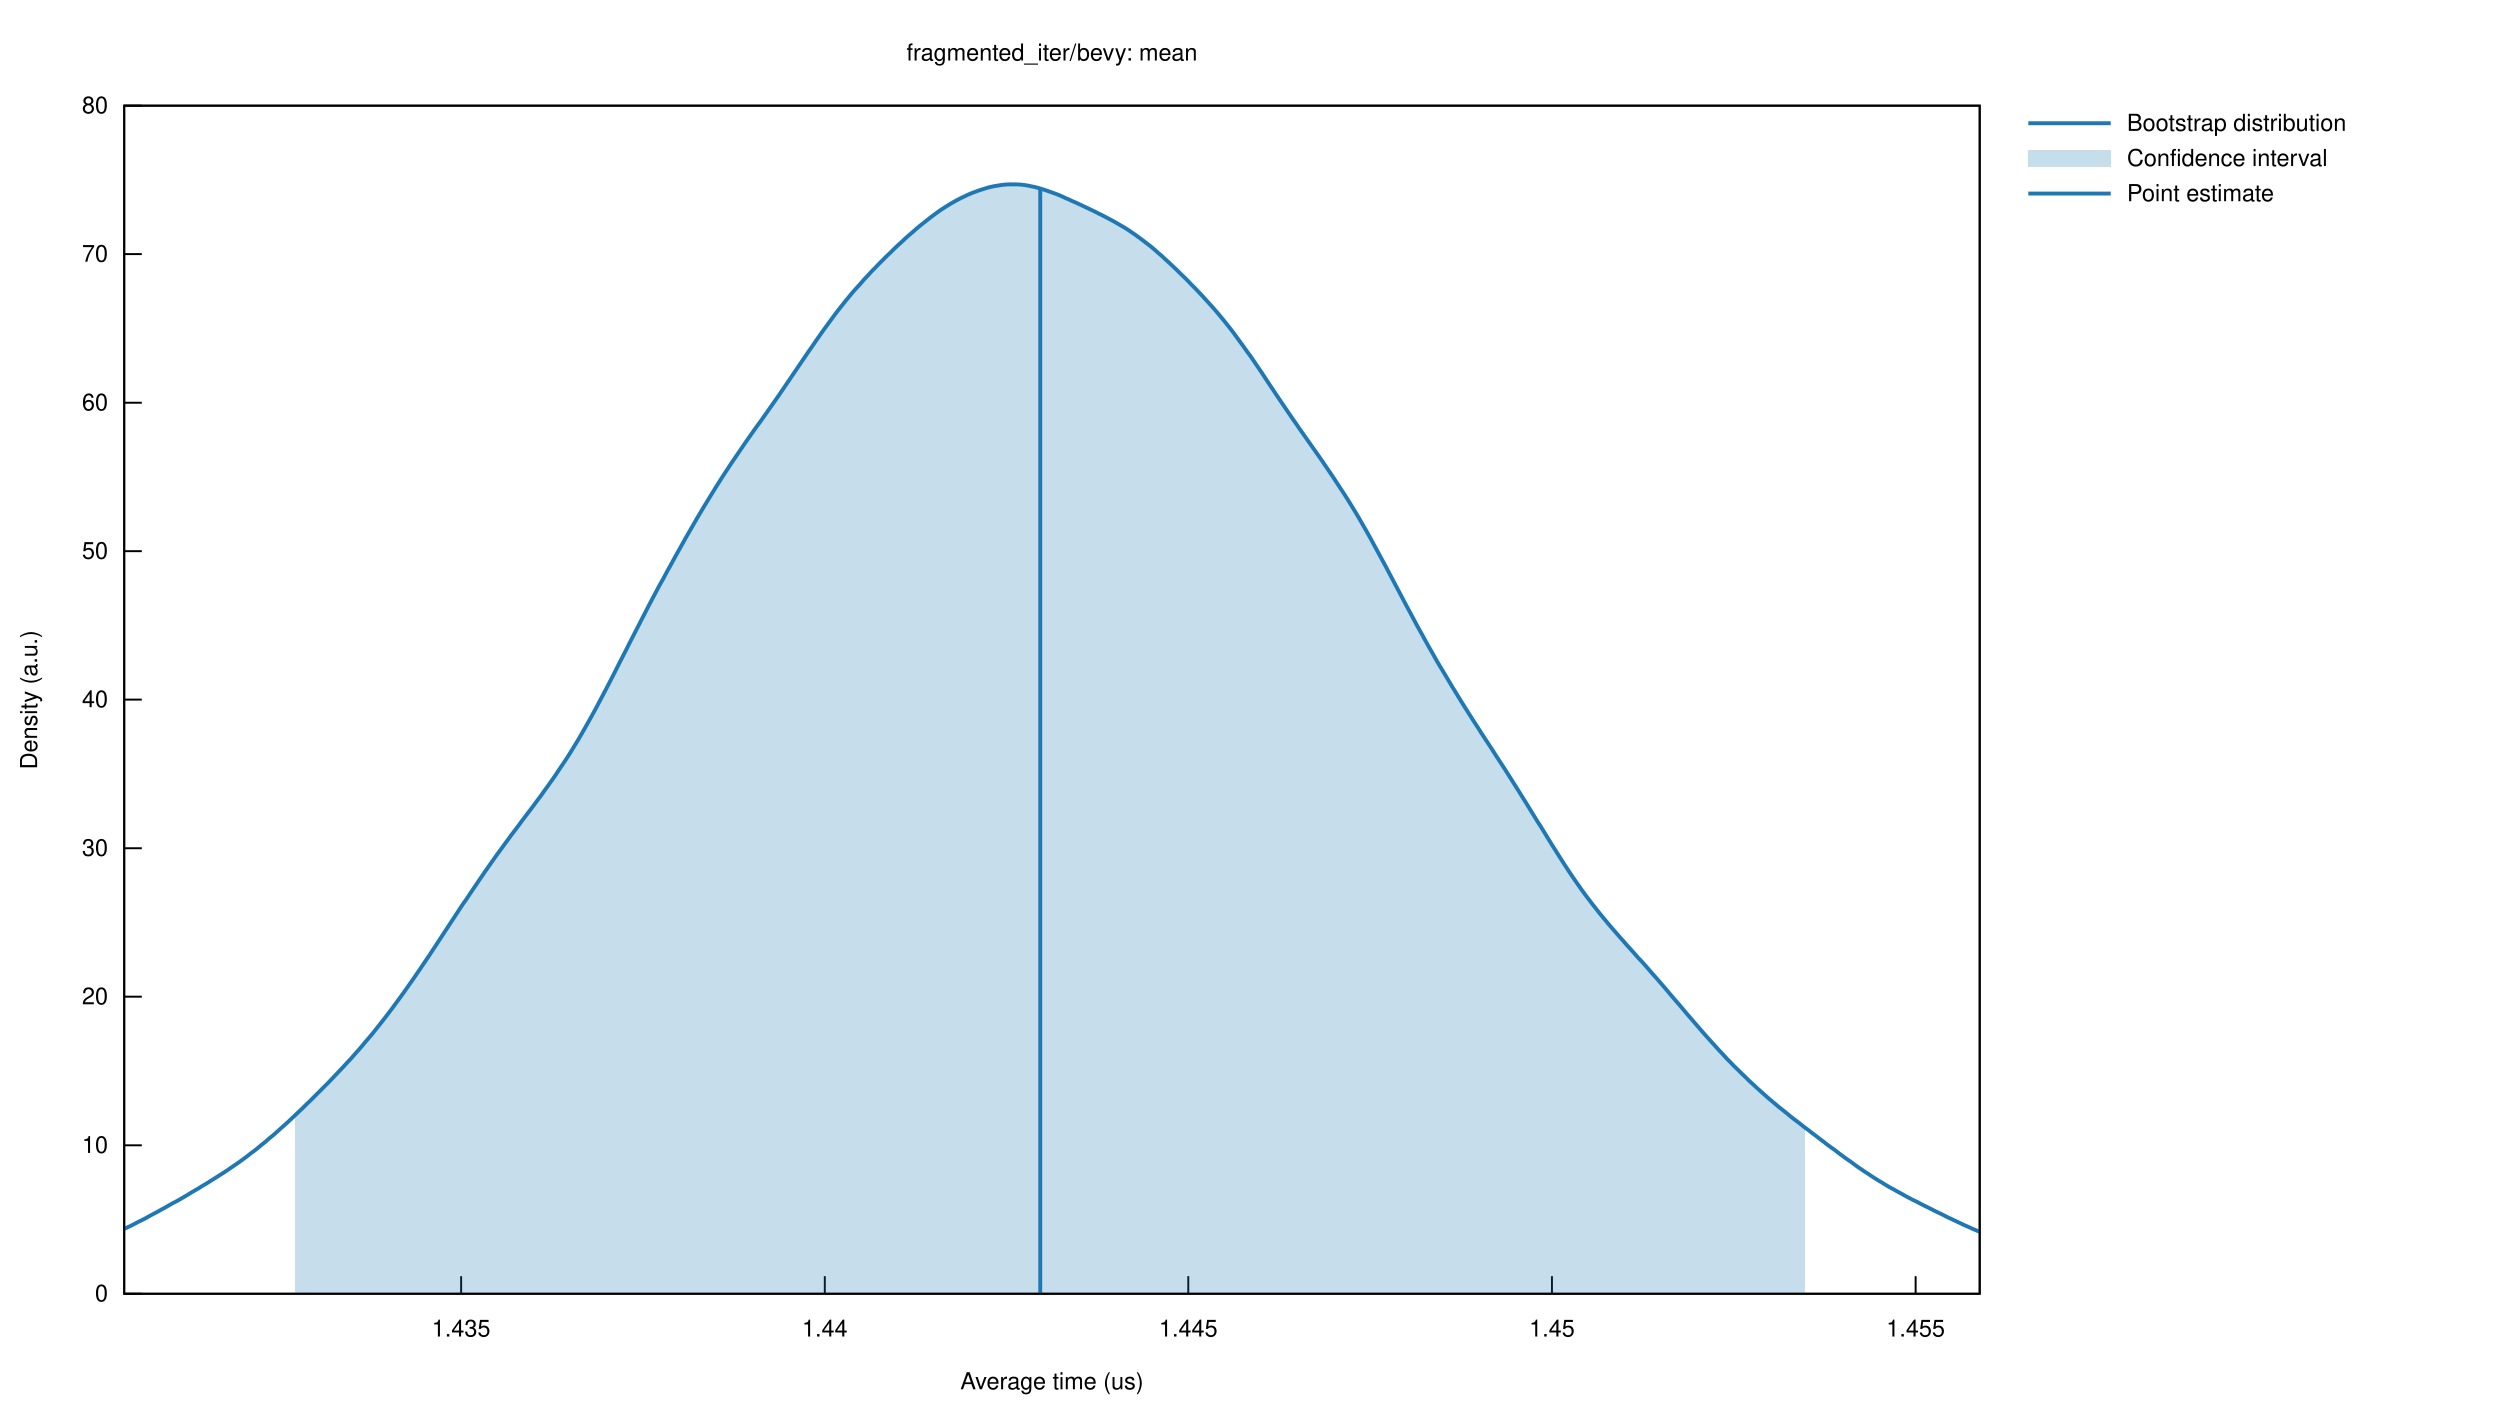
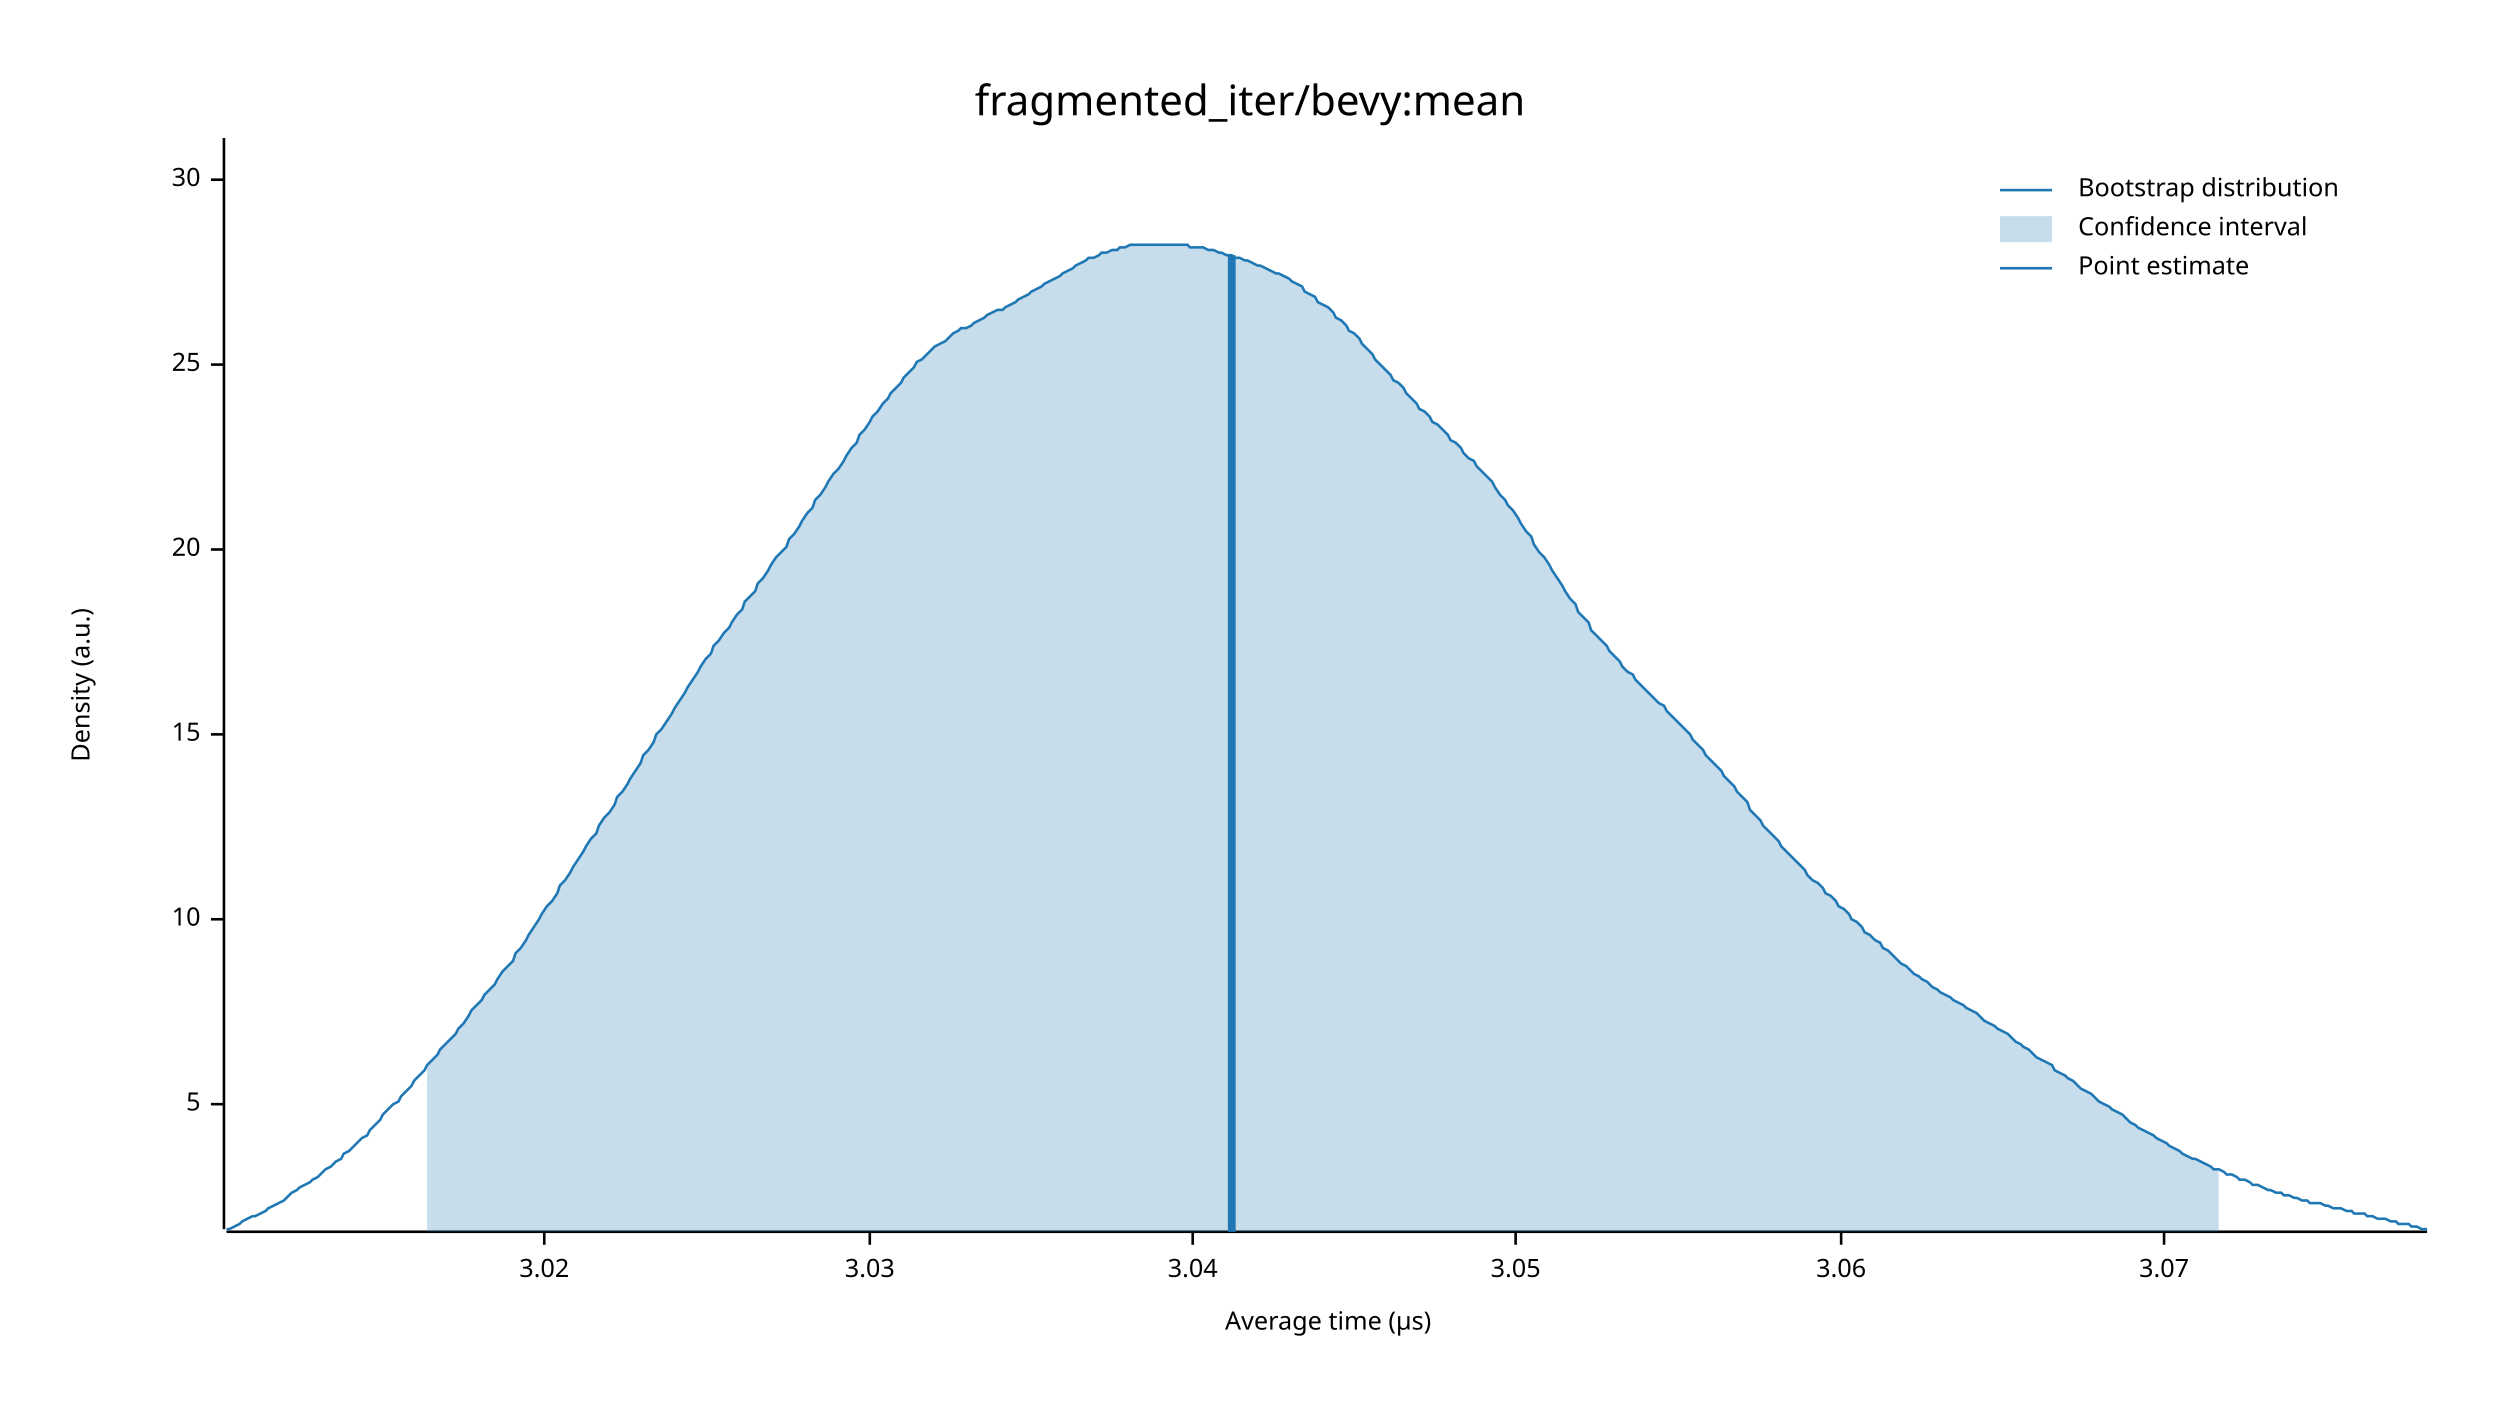
- <svg xmlns="http://www.w3.org/2000/svg" xmlns:xlink="http://www.w3.org/1999/xlink" viewBox="0 0 1280 720">
-   <g id="gnuplot_canvas">
-     <rect x="0" y="0" width="1280" height="720" fill="none" />
-     <defs>
-       <circle id="gpDot" r="0.5" stroke-width="0.5" stroke="currentColor" />
-       <path id="gpPt0" stroke-width="0.222" stroke="currentColor" d="M-1,0 h2 M0,-1 v2" />
-       <path id="gpPt1" stroke-width="0.222" stroke="currentColor" d="M-1,-1 L1,1 M1,-1 L-1,1" />
-       <path id="gpPt2" stroke-width="0.222" stroke="currentColor" d="M-1,0 L1,0 M0,-1 L0,1 M-1,-1 L1,1 M-1,1 L1,-1" />
-       <rect id="gpPt3" stroke-width="0.222" stroke="currentColor" x="-1" y="-1" width="2" height="2" />
-       <rect id="gpPt4" stroke-width="0.222" stroke="currentColor" fill="currentColor" x="-1" y="-1" width="2" height="2" />
-       <circle id="gpPt5" stroke-width="0.222" stroke="currentColor" cx="0" cy="0" r="1" />
-       <use xlink:href="#gpPt5" id="gpPt6" fill="currentColor" stroke="none" />
-       <path id="gpPt7" stroke-width="0.222" stroke="currentColor" d="M0,-1.33 L-1.33,0.67 L1.33,0.67 z" />
-       <use xlink:href="#gpPt7" id="gpPt8" fill="currentColor" stroke="none" />
-       <use xlink:href="#gpPt7" id="gpPt9" stroke="currentColor" transform="rotate(180)" />
-       <use xlink:href="#gpPt9" id="gpPt10" fill="currentColor" stroke="none" />
-       <use xlink:href="#gpPt3" id="gpPt11" stroke="currentColor" transform="rotate(45)" />
-       <use xlink:href="#gpPt11" id="gpPt12" fill="currentColor" stroke="none" />
-       <path id="gpPt13" stroke-width="0.222" stroke="currentColor" d="M0,1.330 L1.265,0.411 L0.782,-1.067 L-0.782,-1.076 L-1.265,0.411 z" />
-       <use xlink:href="#gpPt13" id="gpPt14" fill="currentColor" stroke="none" />
-       <filter id="textbox" filterUnits="objectBoundingBox" x="0" y="0" height="1" width="1">
-         <feFlood flood-color="white" flood-opacity="1" result="bgnd" />
-         <feComposite in="SourceGraphic" in2="bgnd" operator="atop" />
-       </filter>
-       <filter id="greybox" filterUnits="objectBoundingBox" x="0" y="0" height="1" width="1">
-         <feFlood flood-color="lightgrey" flood-opacity="1" result="grey" />
-         <feComposite in="SourceGraphic" in2="grey" operator="atop" />
-       </filter>
-     </defs>
-     <g fill="none" color="white" stroke="currentColor" stroke-width="1.00" stroke-linecap="butt" stroke-linejoin="miter">
- </g>
-     <g fill="none" color="black" stroke="currentColor" stroke-width="1.00" stroke-linecap="butt" stroke-linejoin="miter">
-       <path stroke="black" d="M63.6,662.4 L72.6,662.4  " />
-       <g transform="translate(55.3,666.3)" stroke="none" fill="black" font-family="Helvetica" font-size="12.00" text-anchor="end">
-         <text>
-           <tspan font-family="Helvetica"> 0</tspan>
-         </text>
-       </g>
-     </g>
-     <g fill="none" color="black" stroke="currentColor" stroke-width="1.00" stroke-linecap="butt" stroke-linejoin="miter">
-       <path stroke="black" d="M63.6,586.4 L72.6,586.4  " />
-       <g transform="translate(55.3,590.3)" stroke="none" fill="black" font-family="Helvetica" font-size="12.00" text-anchor="end">
-         <text>
-           <tspan font-family="Helvetica"> 10</tspan>
-         </text>
-       </g>
-     </g>
-     <g fill="none" color="black" stroke="currentColor" stroke-width="1.00" stroke-linecap="butt" stroke-linejoin="miter">
-       <path stroke="black" d="M63.6,510.3 L72.6,510.3  " />
-       <g transform="translate(55.3,514.2)" stroke="none" fill="black" font-family="Helvetica" font-size="12.00" text-anchor="end">
-         <text>
-           <tspan font-family="Helvetica"> 20</tspan>
-         </text>
-       </g>
-     </g>
-     <g fill="none" color="black" stroke="currentColor" stroke-width="1.00" stroke-linecap="butt" stroke-linejoin="miter">
-       <path stroke="black" d="M63.6,434.3 L72.6,434.3  " />
-       <g transform="translate(55.3,438.2)" stroke="none" fill="black" font-family="Helvetica" font-size="12.00" text-anchor="end">
-         <text>
-           <tspan font-family="Helvetica"> 30</tspan>
-         </text>
-       </g>
-     </g>
-     <g fill="none" color="black" stroke="currentColor" stroke-width="1.00" stroke-linecap="butt" stroke-linejoin="miter">
-       <path stroke="black" d="M63.6,358.2 L72.6,358.2  " />
-       <g transform="translate(55.3,362.1)" stroke="none" fill="black" font-family="Helvetica" font-size="12.00" text-anchor="end">
-         <text>
-           <tspan font-family="Helvetica"> 40</tspan>
-         </text>
-       </g>
-     </g>
-     <g fill="none" color="black" stroke="currentColor" stroke-width="1.00" stroke-linecap="butt" stroke-linejoin="miter">
-       <path stroke="black" d="M63.6,282.2 L72.6,282.2  " />
-       <g transform="translate(55.3,286.1)" stroke="none" fill="black" font-family="Helvetica" font-size="12.00" text-anchor="end">
-         <text>
-           <tspan font-family="Helvetica"> 50</tspan>
-         </text>
-       </g>
-     </g>
-     <g fill="none" color="black" stroke="currentColor" stroke-width="1.00" stroke-linecap="butt" stroke-linejoin="miter">
-       <path stroke="black" d="M63.6,206.2 L72.6,206.2  " />
-       <g transform="translate(55.3,210.1)" stroke="none" fill="black" font-family="Helvetica" font-size="12.00" text-anchor="end">
-         <text>
-           <tspan font-family="Helvetica"> 60</tspan>
-         </text>
-       </g>
-     </g>
-     <g fill="none" color="black" stroke="currentColor" stroke-width="1.00" stroke-linecap="butt" stroke-linejoin="miter">
-       <path stroke="black" d="M63.6,130.1 L72.6,130.1  " />
-       <g transform="translate(55.3,134.0)" stroke="none" fill="black" font-family="Helvetica" font-size="12.00" text-anchor="end">
-         <text>
-           <tspan font-family="Helvetica"> 70</tspan>
-         </text>
-       </g>
-     </g>
-     <g fill="none" color="black" stroke="currentColor" stroke-width="1.00" stroke-linecap="butt" stroke-linejoin="miter">
-       <path stroke="black" d="M63.6,54.1 L72.6,54.1  " />
-       <g transform="translate(55.3,58.0)" stroke="none" fill="black" font-family="Helvetica" font-size="12.00" text-anchor="end">
-         <text>
-           <tspan font-family="Helvetica"> 80</tspan>
-         </text>
-       </g>
-     </g>
-     <g fill="none" color="black" stroke="currentColor" stroke-width="1.00" stroke-linecap="butt" stroke-linejoin="miter">
-       <path stroke="black" d="M236.1,662.4 L236.1,653.4  " />
-       <g transform="translate(236.1,684.3)" stroke="none" fill="black" font-family="Helvetica" font-size="12.00" text-anchor="middle">
-         <text>
-           <tspan font-family="Helvetica"> 1.435</tspan>
-         </text>
-       </g>
-     </g>
-     <g fill="none" color="black" stroke="currentColor" stroke-width="1.00" stroke-linecap="butt" stroke-linejoin="miter">
-       <path stroke="black" d="M422.3,662.4 L422.3,653.4  " />
-       <g transform="translate(422.3,684.3)" stroke="none" fill="black" font-family="Helvetica" font-size="12.00" text-anchor="middle">
-         <text>
-           <tspan font-family="Helvetica"> 1.44</tspan>
-         </text>
-       </g>
-     </g>
-     <g fill="none" color="black" stroke="currentColor" stroke-width="1.00" stroke-linecap="butt" stroke-linejoin="miter">
-       <path stroke="black" d="M608.4,662.4 L608.4,653.4  " />
-       <g transform="translate(608.4,684.3)" stroke="none" fill="black" font-family="Helvetica" font-size="12.00" text-anchor="middle">
-         <text>
-           <tspan font-family="Helvetica"> 1.445</tspan>
-         </text>
-       </g>
-     </g>
-     <g fill="none" color="black" stroke="currentColor" stroke-width="1.00" stroke-linecap="butt" stroke-linejoin="miter">
-       <path stroke="black" d="M794.6,662.4 L794.6,653.4  " />
-       <g transform="translate(794.6,684.3)" stroke="none" fill="black" font-family="Helvetica" font-size="12.00" text-anchor="middle">
-         <text>
-           <tspan font-family="Helvetica"> 1.45</tspan>
-         </text>
-       </g>
-     </g>
-     <g fill="none" color="black" stroke="currentColor" stroke-width="1.00" stroke-linecap="butt" stroke-linejoin="miter">
-       <path stroke="black" d="M980.8,662.4 L980.8,653.4  " />
-       <g transform="translate(980.8,684.3)" stroke="none" fill="black" font-family="Helvetica" font-size="12.00" text-anchor="middle">
-         <text>
-           <tspan font-family="Helvetica"> 1.455</tspan>
-         </text>
-       </g>
-     </g>
-     <g fill="none" color="black" stroke="currentColor" stroke-width="1.00" stroke-linecap="butt" stroke-linejoin="miter">
- </g>
-     <g fill="none" color="black" stroke="currentColor" stroke-width="1.00" stroke-linecap="butt" stroke-linejoin="miter">
-       <path stroke="black" d="M63.6,54.1 L63.6,662.4 L1013.6,662.4 L1013.6,54.1 L63.6,54.1 Z  " />
-     </g>
-     <g fill="none" color="black" stroke="currentColor" stroke-width="1.00" stroke-linecap="butt" stroke-linejoin="miter">
-       <g transform="translate(19.0,358.3) rotate(270)" stroke="none" fill="black" font-family="Helvetica" font-size="12.00" text-anchor="middle">
-         <text>
-           <tspan font-family="Helvetica">Density (a.u.)</tspan>
-         </text>
-       </g>
-     </g>
-     <g fill="none" color="black" stroke="currentColor" stroke-width="1.00" stroke-linecap="butt" stroke-linejoin="miter">
-       <g transform="translate(538.6,711.3)" stroke="none" fill="black" font-family="Helvetica" font-size="12.00" text-anchor="middle">
-         <text>
-           <tspan font-family="Helvetica">Average time (us)</tspan>
-         </text>
-       </g>
-     </g>
-     <g fill="none" color="black" stroke="currentColor" stroke-width="1.00" stroke-linecap="butt" stroke-linejoin="miter">
-       <g transform="translate(538.6,31.0)" stroke="none" fill="black" font-family="Helvetica" font-size="12.00" text-anchor="middle">
-         <text>
-           <tspan font-family="Helvetica">fragmented_iter/bevy: mean</tspan>
-         </text>
-       </g>
-     </g>
-     <g fill="none" color="black" stroke="currentColor" stroke-width="1.00" stroke-linecap="butt" stroke-linejoin="miter">
- </g>
-     <g id="gnuplot_plot_1">
-       <g fill="none" color="white" stroke="currentColor" stroke-width="2.00" stroke-linecap="butt" stroke-linejoin="miter">
- </g>
-       <g fill="none" color="black" stroke="currentColor" stroke-width="2.00" stroke-linecap="butt" stroke-linejoin="miter">
-         <g transform="translate(1089.0,67.0)" stroke="none" fill="black" font-family="Helvetica" font-size="12.00" text-anchor="start">
-           <text>
-             <tspan font-family="Helvetica">Bootstrap distribution</tspan>
-           </text>
-         </g>
-       </g>
-       <g fill="none" color="black" stroke="currentColor" stroke-width="2.00" stroke-linecap="butt" stroke-linejoin="miter">
-         <path stroke="rgb( 31, 120, 180)" d="M1038.5,63.1 L1080.7,63.1 M63.6,629.2 L65.5,628.3 L67.4,627.4 L69.3,626.4 L71.2,625.4 L73.1,624.5   L75.0,623.5 L76.9,622.4 L78.8,621.4 L80.7,620.4 L82.6,619.3 L84.5,618.3 L86.4,617.2 L88.3,616.1   L90.3,615.1 L92.2,614.0 L94.1,612.9 L96.0,611.8 L97.9,610.6 L99.8,609.5 L101.7,608.4 L103.6,607.2   L105.5,606.1 L107.4,604.9 L109.3,603.7 L111.2,602.5 L113.1,601.3 L115.0,600.1 L116.9,598.8 L118.8,597.5   L120.7,596.2 L122.6,594.9 L124.5,593.5 L126.4,592.1 L128.3,590.6 L130.2,589.2 L132.1,587.7 L134.0,586.1   L135.9,584.6 L137.8,582.9 L139.8,581.3 L141.7,579.6 L143.6,577.9 L145.5,576.2 L147.4,574.5 L149.3,572.7   L151.2,570.9 L153.1,569.1 L155.0,567.3 L156.9,565.4 L158.8,563.6 L160.7,561.7 L162.6,559.8 L164.5,557.9   L166.4,556.0 L168.3,554.1 L170.2,552.1 L172.1,550.1 L174.0,548.1 L175.9,546.1 L177.8,544.0 L179.7,542.0   L181.6,539.8 L183.5,537.7 L185.4,535.5 L187.3,533.2 L189.3,530.9 L191.2,528.6 L193.1,526.2 L195.0,523.8   L196.9,521.4 L198.8,518.9 L200.7,516.4 L202.6,513.8 L204.5,511.2 L206.4,508.6 L208.3,505.9 L210.2,503.2   L212.1,500.5 L214.0,497.7 L215.9,494.9 L217.8,492.1 L219.7,489.3 L221.6,486.4 L223.5,483.5 L225.4,480.6   L227.3,477.7 L229.2,474.8 L231.1,471.9 L233.0,469.0 L234.9,466.1 L236.8,463.2 L238.8,460.4 L240.7,457.5   L242.6,454.7 L244.5,451.9 L246.4,449.1 L248.3,446.3 L250.2,443.6 L252.1,440.9 L254.0,438.2 L255.9,435.6   L257.8,433.0 L259.7,430.4 L261.6,427.8 L263.5,425.3 L265.4,422.8 L267.3,420.2 L269.2,417.7 L271.1,415.2   L273.0,412.7 L274.9,410.1 L276.8,407.6 L278.7,404.9 L280.6,402.3 L282.5,399.6 L284.4,396.9 L286.3,394.0   L288.2,391.2 L290.2,388.2 L292.1,385.2 L294.0,382.1 L295.9,379.0 L297.8,375.7 L299.7,372.4 L301.6,369.0   L303.5,365.6 L305.4,362.1 L307.3,358.5 L309.2,354.9 L311.1,351.3 L313.0,347.6 L314.9,343.9 L316.8,340.1   L318.7,336.4 L320.6,332.7 L322.5,328.9 L324.4,325.2 L326.3,321.5 L328.2,317.8 L330.1,314.1 L332.0,310.4   L333.9,306.8 L335.8,303.2 L337.7,299.6 L339.7,296.1 L341.6,292.5 L343.5,289.1 L345.4,285.6 L347.3,282.2   L349.2,278.8 L351.1,275.4 L353.0,272.1 L354.9,268.8 L356.8,265.5 L358.7,262.3 L360.6,259.1 L362.5,256.0   L364.4,252.9 L366.3,249.8 L368.2,246.8 L370.1,243.8 L372.0,240.9 L373.9,238.0 L375.8,235.2 L377.7,232.4   L379.6,229.6 L381.5,226.8 L383.4,224.1 L385.3,221.4 L387.2,218.7 L389.2,216.0 L391.1,213.3 L393.0,210.6   L394.9,207.9 L396.8,205.2 L398.7,202.5 L400.6,199.7 L402.5,196.9 L404.4,194.1 L406.3,191.3 L408.2,188.5   L410.1,185.7 L412.0,182.9 L413.9,180.1 L415.8,177.4 L417.7,174.6 L419.6,171.9 L421.5,169.2 L423.4,166.6   L425.3,164.0 L427.2,161.4 L429.1,158.9 L431.0,156.5 L432.9,154.1 L434.8,151.8 L436.7,149.5 L438.7,147.3   L440.6,145.2 L442.5,143.0 L444.4,141.0 L446.3,138.9 L448.2,137.0 L450.1,135.0 L452.0,133.1 L453.9,131.2   L455.8,129.4 L457.7,127.5 L459.6,125.7 L461.5,124.0 L463.4,122.2 L465.3,120.5 L467.2,118.9 L469.1,117.2   L471.0,115.6 L472.9,114.1 L474.8,112.6 L476.7,111.1 L478.6,109.7 L480.5,108.3 L482.4,107.0 L484.3,105.8   L486.2,104.6 L488.1,103.5 L490.1,102.4 L492.0,101.4 L493.9,100.5 L495.8,99.6 L497.7,98.8 L499.6,98.1   L501.5,97.4 L503.4,96.8 L505.3,96.2 L507.2,95.7 L509.1,95.3 L511.0,95.0 L512.9,94.7 L514.8,94.5   L516.7,94.4 L518.6,94.4 L520.5,94.4 L522.4,94.5 L524.3,94.7 L526.2,95.0 L528.1,95.4 L530.0,95.8   L531.9,96.3 L533.8,96.9 L535.7,97.5 L537.6,98.2 L539.6,98.9 L541.5,99.6 L543.4,100.4 L545.3,101.3   L547.2,102.1 L549.1,103.0 L551.0,103.8 L552.9,104.7 L554.8,105.6 L556.7,106.5 L558.6,107.4 L560.5,108.3   L562.4,109.3 L564.3,110.2 L566.2,111.2 L568.1,112.2 L570.0,113.2 L571.9,114.3 L573.8,115.4 L575.7,116.5   L577.6,117.7 L579.5,119.0 L581.4,120.3 L583.3,121.7 L585.2,123.1 L587.1,124.6 L589.1,126.1 L591.0,127.7   L592.9,129.4 L594.8,131.0 L596.7,132.8 L598.6,134.5 L600.5,136.3 L602.4,138.1 L604.3,140.0 L606.2,141.8   L608.1,143.7 L610.0,145.7 L611.9,147.6 L613.8,149.6 L615.7,151.6 L617.6,153.7 L619.5,155.8 L621.4,157.9   L623.3,160.1 L625.2,162.4 L627.1,164.7 L629.0,167.1 L630.9,169.5 L632.8,172.1 L634.7,174.7 L636.6,177.3   L638.5,180.0 L640.5,182.7 L642.4,185.5 L644.3,188.3 L646.2,191.1 L648.1,194.0 L650.0,196.9 L651.9,199.7   L653.8,202.6 L655.7,205.4 L657.6,208.2 L659.5,211.0 L661.4,213.8 L663.3,216.5 L665.2,219.3 L667.1,222.0   L669.0,224.7 L670.9,227.4 L672.8,230.1 L674.7,232.8 L676.6,235.5 L678.5,238.3 L680.4,241.1 L682.3,243.9   L684.2,246.8 L686.1,249.7 L688.0,252.6 L690.0,255.7 L691.9,258.8 L693.8,261.9 L695.7,265.1 L697.6,268.4   L699.5,271.7 L701.4,275.1 L703.3,278.6 L705.2,282.1 L707.1,285.6 L709.0,289.1 L710.9,292.7 L712.8,296.3   L714.7,299.9 L716.6,303.5 L718.5,307.1 L720.4,310.7 L722.3,314.2 L724.2,317.8 L726.1,321.3 L728.0,324.7   L729.9,328.2 L731.8,331.6 L733.7,334.9 L735.6,338.3 L737.5,341.5 L739.5,344.8 L741.4,348.0 L743.3,351.2   L745.2,354.3 L747.1,357.4 L749.0,360.5 L750.9,363.5 L752.8,366.5 L754.7,369.5 L756.6,372.4 L758.5,375.4   L760.4,378.3 L762.3,381.2 L764.2,384.1 L766.1,387.1 L768.0,390.0 L769.9,392.9 L771.8,395.9 L773.7,398.9   L775.6,401.9 L777.5,404.9 L779.4,408.0 L781.3,411.0 L783.2,414.1 L785.1,417.2 L787.0,420.3 L789.0,423.4   L790.9,426.5 L792.8,429.6 L794.7,432.7 L796.6,435.7 L798.5,438.7 L800.4,441.7 L802.3,444.6 L804.2,447.5   L806.1,450.3 L808.0,453.0 L809.9,455.7 L811.8,458.3 L813.7,460.8 L815.6,463.3 L817.5,465.7 L819.4,468.1   L821.3,470.4 L823.2,472.7 L825.1,474.9 L827.0,477.1 L828.9,479.3 L830.8,481.4 L832.7,483.6 L834.6,485.7   L836.5,487.8 L838.4,490.0 L840.4,492.1 L842.3,494.2 L844.2,496.4 L846.1,498.6 L848.0,500.7 L849.9,502.9   L851.8,505.1 L853.7,507.3 L855.6,509.6 L857.5,511.8 L859.4,514.0 L861.3,516.2 L863.2,518.5 L865.1,520.7   L867.0,522.9 L868.9,525.1 L870.8,527.3 L872.7,529.5 L874.6,531.6 L876.5,533.7 L878.4,535.8 L880.3,537.9   L882.2,539.9 L884.1,542.0 L886.0,543.9 L887.9,545.9 L889.9,547.8 L891.8,549.7 L893.7,551.5 L895.6,553.4   L897.5,555.1 L899.4,556.9 L901.3,558.6 L903.2,560.3 L905.1,562.0 L907.0,563.6 L908.9,565.2 L910.8,566.8   L912.7,568.3 L914.6,569.8 L916.5,571.4 L918.4,572.9 L920.3,574.3 L922.2,575.8 L924.1,577.3 L926.0,578.7   L927.9,580.2 L929.8,581.6 L931.7,583.1 L933.6,584.5 L935.5,586.0 L937.4,587.4 L939.4,588.8 L941.3,590.3   L943.2,591.7 L945.1,593.1 L947.0,594.4 L948.9,595.8 L950.8,597.2 L952.7,598.5 L954.6,599.8 L956.5,601.0   L958.4,602.3 L960.3,603.5 L962.2,604.7 L964.1,605.8 L966.0,607.0 L967.9,608.1 L969.8,609.1 L971.7,610.2   L973.6,611.2 L975.5,612.3 L977.4,613.3 L979.3,614.3 L981.2,615.2 L983.1,616.2 L985.0,617.2 L986.9,618.1   L988.9,619.1 L990.8,620.1 L992.7,621.0 L994.6,621.9 L996.5,622.9 L998.4,623.8 L1000.3,624.7 L1002.2,625.6   L1004.1,626.5 L1006.0,627.4 L1007.9,628.2 L1009.8,629.1 L1011.7,629.9 L1013.6,630.7  " />
-       </g>
-     </g>
-     <g id="gnuplot_plot_2">
-       <g fill="none" color="white" stroke="rgb( 31, 120, 180)" stroke-width="1.00" stroke-linecap="butt" stroke-linejoin="miter">
- </g>
-       <g fill="none" color="black" stroke="currentColor" stroke-width="1.00" stroke-linecap="butt" stroke-linejoin="miter">
-         <g transform="translate(1089.0,85.0)" stroke="none" fill="black" font-family="Helvetica" font-size="12.00" text-anchor="start">
-           <text>
-             <tspan font-family="Helvetica">Confidence interval</tspan>
-           </text>
-         </g>
-       </g>
-       <g fill="none" color="black" stroke="currentColor" stroke-width="1.00" stroke-linecap="butt" stroke-linejoin="miter">
-         <g stroke="none" shape-rendering="crispEdges">
-           <polygon fill="rgb( 31, 120, 180)" fill-opacity="0.25" points="1038.5,85.6 1080.7,85.6 1080.7,76.6 1038.5,76.6 " />
-           <polygon fill="rgb( 31, 120, 180)" fill-opacity="0.25" points="151.2,570.9 153.1,569.1 155.0,567.3 156.9,565.4 158.8,563.6 160.7,561.7 162.6,559.8 164.5,557.9 166.4,556.0 168.3,554.1 170.2,552.1 172.1,550.1 174.0,548.1 175.9,546.1 177.8,544.0 179.7,542.0 181.6,539.8 183.5,537.7 185.4,535.5 187.3,533.2 189.3,530.9 191.2,528.6 193.1,526.2 195.0,523.8 196.9,521.4 198.8,518.9 200.7,516.4 202.6,513.8 204.5,511.2 206.4,508.6 208.3,505.9 210.2,503.2 212.1,500.5 214.0,497.7 215.9,494.9 217.8,492.1 219.7,489.3 221.6,486.4 223.5,483.5 225.4,480.6 227.3,477.7 229.2,474.8 231.1,471.9 233.0,469.0 234.9,466.1 236.8,463.2 238.8,460.4 240.7,457.5 242.6,454.7 244.5,451.9 246.4,449.1 248.3,446.3 250.2,443.6 252.1,440.9 254.0,438.2 255.9,435.6 257.8,433.0 259.7,430.4 261.6,427.8 263.5,425.3 265.4,422.8 267.3,420.2 269.2,417.7 271.1,415.2 273.0,412.7 274.9,410.1 276.8,407.6 278.7,404.9 280.6,402.3 282.5,399.6 284.4,396.9 286.3,394.0 288.2,391.2 290.2,388.2 292.1,385.2 294.0,382.1 295.9,379.0 297.8,375.7 299.7,372.4 301.6,369.0 303.5,365.6 305.4,362.1 307.3,358.5 309.2,354.9 311.1,351.3 313.0,347.6 314.9,343.9 316.8,340.1 318.7,336.4 320.6,332.7 322.5,328.9 324.4,325.2 326.3,321.5 328.2,317.8 330.1,314.1 332.0,310.4 333.9,306.8 335.8,303.2 337.7,299.6 339.7,296.1 341.6,292.5 343.5,289.1 345.4,285.6 347.3,282.2 349.2,278.8 351.1,275.4 353.0,272.1 354.9,268.8 356.8,265.5 358.7,262.3 360.6,259.1 362.5,256.0 364.4,252.9 366.3,249.8 368.2,246.8 370.1,243.8 372.0,240.9 373.9,238.0 375.8,235.2 377.7,232.4 379.6,229.6 381.5,226.8 383.4,224.1 385.3,221.4 387.2,218.7 389.2,216.0 391.1,213.3 393.0,210.6 394.9,207.9 396.8,205.2 398.7,202.5 400.6,199.7 402.5,196.9 404.4,194.1 406.3,191.3 408.2,188.5 410.1,185.7 412.0,182.9 413.9,180.1 415.8,177.4 417.7,174.6 419.6,171.9 421.5,169.2 423.4,166.6 425.3,164.0 427.2,161.4 429.1,158.9 431.0,156.5 432.9,154.1 434.8,151.8 436.7,149.5 438.7,147.3 440.6,145.2 442.5,143.0 444.4,141.0 446.3,138.9 448.2,137.0 450.1,135.0 452.0,133.1 453.9,131.2 455.8,129.4 457.7,127.5 459.6,125.7 461.5,124.0 463.4,122.2 465.3,120.5 467.2,118.9 469.1,117.2 471.0,115.6 472.9,114.1 474.8,112.6 476.7,111.1 478.6,109.7 480.5,108.3 482.4,107.0 484.3,105.8 486.2,104.6 488.1,103.5 490.1,102.4 492.0,101.4 493.9,100.5 495.8,99.6 497.7,98.8 499.6,98.1 501.5,97.4 503.4,96.8 505.3,96.2 507.2,95.7 509.1,95.3 511.0,95.0 512.9,94.7 514.8,94.5 516.7,94.4 518.6,94.4 520.5,94.4 522.4,94.5 524.3,94.7 526.2,95.0 528.1,95.4 530.0,95.8 531.9,96.3 533.8,96.9 535.7,97.5 537.6,98.2 539.6,98.9 541.5,99.6 543.4,100.4 545.3,101.3 547.2,102.1 549.1,103.0 551.0,103.8 552.9,104.7 554.8,105.6 556.7,106.5 558.6,107.4 560.5,108.3 562.4,109.3 564.3,110.2 566.2,111.2 568.1,112.2 570.0,113.2 571.9,114.3 573.8,115.4 575.7,116.5 577.6,117.7 579.5,119.0 581.4,120.3 583.3,121.7 585.2,123.1 587.1,124.6 589.1,126.1 591.0,127.7 592.9,129.4 594.8,131.0 596.7,132.8 598.6,134.5 600.5,136.3 602.4,138.1 604.3,140.0 606.2,141.8 608.1,143.7 610.0,145.7 611.9,147.6 613.8,149.6 615.7,151.6 617.6,153.7 619.5,155.8 621.4,157.9 623.3,160.1 625.2,162.4 627.1,164.7 629.0,167.1 630.9,169.5 632.8,172.1 634.7,174.7 636.6,177.3 638.5,180.0 640.5,182.7 642.4,185.5 644.3,188.3 646.2,191.1 648.1,194.0 650.0,196.9 651.9,199.7 653.8,202.6 655.7,205.4 657.6,208.2 659.5,211.0 661.4,213.8 663.3,216.5 665.2,219.3 667.1,222.0 669.0,224.7 670.9,227.4 672.8,230.1 674.7,232.8 676.6,235.5 678.5,238.3 680.4,241.1 682.3,243.9 684.2,246.8 686.1,249.7 688.0,252.6 690.0,255.7 691.9,258.8 693.8,261.9 695.7,265.1 697.6,268.4 699.5,271.7 701.4,275.1 703.3,278.6 705.2,282.1 707.1,285.6 709.0,289.1 710.9,292.7 712.8,296.3 714.7,299.9 716.6,303.5 718.5,307.1 720.4,310.7 722.3,314.2 724.2,317.8 726.1,321.3 728.0,324.7 729.9,328.2 731.8,331.6 733.7,334.9 735.6,338.3 737.5,341.5 739.5,344.8 741.4,348.0 743.3,351.2 745.2,354.3 747.1,357.4 749.0,360.5 750.9,363.5 752.8,366.5 754.7,369.5 756.6,372.4 758.5,375.4 760.4,378.3 762.3,381.2 764.2,384.1 766.1,387.1 768.0,390.0 769.9,392.9 771.8,395.9 773.7,398.9 775.6,401.9 777.5,404.9 779.4,408.0 781.3,411.0 783.2,414.1 785.1,417.2 787.0,420.3 789.0,423.4 790.9,426.5 792.8,429.6 794.7,432.7 796.6,435.7 798.5,438.7 800.4,441.7 802.3,444.6 804.2,447.5 806.1,450.3 808.0,453.0 809.9,455.7 811.8,458.3 813.7,460.8 815.6,463.3 817.5,465.7 819.4,468.1 821.3,470.4 823.2,472.7 825.1,474.9 827.0,477.1 828.9,479.3 830.8,481.4 832.7,483.6 834.6,485.7 836.5,487.8 838.4,490.0 840.4,492.1 842.3,494.2 844.2,496.4 846.1,498.6 848.0,500.7 849.9,502.9 851.8,505.1 853.7,507.3 855.6,509.6 857.5,511.8 859.4,514.0 861.3,516.2 863.2,518.5 865.1,520.7 867.0,522.9 868.9,525.1 870.8,527.3 872.7,529.5 874.6,531.6 876.5,533.7 878.4,535.8 880.3,537.9 882.2,539.9 884.1,542.0 886.0,543.9 887.9,545.9 889.9,547.8 891.8,549.7 893.7,551.5 895.6,553.4 897.5,555.1 899.4,556.9 901.3,558.6 903.2,560.3 905.1,562.0 907.0,563.6 908.9,565.2 910.8,566.8 912.7,568.3 914.6,569.8 916.5,571.4 918.4,572.9 920.3,574.3 922.2,575.8 924.1,577.3 924.1,662.4 922.2,662.4 920.3,662.4 918.4,662.4 916.5,662.4 914.6,662.4 912.7,662.4 910.8,662.4 908.9,662.4 907.0,662.4 905.1,662.4 903.2,662.4 901.3,662.4 899.4,662.4 897.5,662.4 895.6,662.4 893.7,662.4 891.8,662.4 889.9,662.4 887.9,662.4 886.0,662.4 884.1,662.4 882.2,662.4 880.3,662.4 878.4,662.4 876.5,662.4 874.6,662.4 872.7,662.4 870.8,662.4 868.9,662.4 867.0,662.4 865.1,662.4 863.2,662.4 861.3,662.4 859.4,662.4 857.5,662.4 855.6,662.4 853.7,662.4 851.8,662.4 849.9,662.4 848.0,662.4 846.1,662.4 844.2,662.4 842.3,662.4 840.4,662.4 838.4,662.4 836.5,662.4 834.6,662.4 832.7,662.4 830.8,662.4 828.9,662.4 827.0,662.4 825.1,662.4 823.2,662.4 821.3,662.4 819.4,662.4 817.5,662.4 815.6,662.4 813.7,662.4 811.8,662.4 809.9,662.4 808.0,662.4 806.1,662.4 804.2,662.4 802.3,662.4 800.4,662.4 798.5,662.4 796.6,662.4 794.7,662.4 792.8,662.4 790.9,662.4 789.0,662.4 787.0,662.4 785.1,662.4 783.2,662.4 781.3,662.4 779.4,662.4 777.5,662.4 775.6,662.4 773.7,662.4 771.8,662.4 769.9,662.4 768.0,662.4 766.1,662.4 764.2,662.4 762.3,662.4 760.4,662.4 758.5,662.4 756.6,662.4 754.7,662.4 752.8,662.4 750.9,662.4 749.0,662.4 747.1,662.4 745.2,662.4 743.3,662.4 741.4,662.4 739.5,662.4 737.5,662.4 735.6,662.4 733.7,662.4 731.8,662.4 729.9,662.4 728.0,662.4 726.1,662.4 724.2,662.4 722.3,662.4 720.4,662.4 718.5,662.4 716.6,662.4 714.7,662.4 712.8,662.4 710.9,662.4 709.0,662.4 707.1,662.4 705.2,662.4 703.3,662.4 701.4,662.4 699.5,662.4 697.6,662.4 695.7,662.4 693.8,662.4 691.9,662.4 690.0,662.4 688.0,662.4 686.1,662.4 684.2,662.4 682.3,662.4 680.4,662.4 678.5,662.4 676.6,662.4 674.7,662.4 672.8,662.4 670.9,662.4 669.0,662.4 667.1,662.4 665.2,662.4 663.3,662.4 661.4,662.4 659.5,662.4 657.6,662.4 655.7,662.4 653.8,662.4 651.9,662.4 650.0,662.4 648.1,662.4 646.2,662.4 644.3,662.4 642.4,662.4 640.5,662.4 638.5,662.4 636.6,662.4 634.7,662.4 632.8,662.4 630.9,662.4 629.0,662.4 627.1,662.4 625.2,662.4 623.3,662.4 621.4,662.4 619.5,662.4 617.6,662.4 615.7,662.4 613.8,662.4 611.9,662.4 610.0,662.4 608.1,662.4 606.2,662.4 604.3,662.4 602.4,662.4 600.5,662.4 598.6,662.4 596.7,662.4 594.8,662.4 592.9,662.4 591.0,662.4 589.1,662.4 587.1,662.4 585.2,662.4 583.3,662.4 581.4,662.4 579.5,662.4 577.6,662.4 575.7,662.4 573.8,662.4 571.9,662.4 570.0,662.4 568.1,662.4 566.2,662.4 564.3,662.4 562.4,662.4 560.5,662.4 558.6,662.4 556.7,662.4 554.8,662.4 552.9,662.4 551.0,662.4 549.1,662.4 547.2,662.4 545.3,662.4 543.4,662.4 541.5,662.4 539.6,662.4 537.6,662.4 535.7,662.4 533.8,662.4 531.9,662.4 530.0,662.4 528.1,662.4 526.2,662.4 524.3,662.4 522.4,662.4 520.5,662.4 518.6,662.4 516.7,662.4 514.8,662.4 512.9,662.4 511.0,662.4 509.1,662.4 507.2,662.4 505.3,662.4 503.4,662.4 501.5,662.4 499.6,662.4 497.7,662.4 495.8,662.4 493.9,662.4 492.0,662.4 490.1,662.4 488.1,662.4 486.2,662.4 484.3,662.4 482.4,662.4 480.5,662.4 478.6,662.4 476.7,662.4 474.8,662.4 472.9,662.4 471.0,662.4 469.1,662.4 467.2,662.4 465.3,662.4 463.4,662.4 461.5,662.4 459.6,662.4 457.7,662.4 455.8,662.4 453.9,662.4 452.0,662.4 450.1,662.4 448.2,662.4 446.3,662.4 444.4,662.4 442.5,662.4 440.6,662.4 438.7,662.4 436.7,662.4 434.8,662.4 432.9,662.4 431.0,662.4 429.1,662.4 427.2,662.4 425.3,662.4 423.4,662.4 421.5,662.4 419.6,662.4 417.7,662.4 415.8,662.4 413.9,662.4 412.0,662.4 410.1,662.4 408.2,662.4 406.3,662.4 404.4,662.4 402.5,662.4 400.6,662.4 398.7,662.4 396.8,662.4 394.9,662.4 393.0,662.4 391.1,662.4 389.2,662.4 387.2,662.4 385.3,662.4 383.4,662.4 381.5,662.4 379.6,662.4 377.7,662.4 375.8,662.4 373.9,662.4 372.0,662.4 370.1,662.4 368.2,662.4 366.3,662.4 364.4,662.4 362.5,662.4 360.6,662.4 358.7,662.4 356.8,662.4 354.9,662.4 353.0,662.4 351.1,662.4 349.2,662.4 347.3,662.4 345.4,662.4 343.5,662.4 341.6,662.4 339.7,662.4 337.7,662.4 335.8,662.4 333.9,662.4 332.0,662.4 330.1,662.4 328.2,662.4 326.3,662.4 324.4,662.4 322.5,662.4 320.6,662.4 318.7,662.4 316.8,662.4 314.9,662.4 313.0,662.4 311.1,662.4 309.2,662.4 307.3,662.4 305.4,662.4 303.5,662.4 301.6,662.4 299.7,662.4 297.8,662.4 295.9,662.4 294.0,662.4 292.1,662.4 290.2,662.4 288.2,662.4 286.3,662.4 284.4,662.4 282.5,662.4 280.6,662.4 278.7,662.4 276.8,662.4 274.9,662.4 273.0,662.4 271.1,662.4 269.2,662.4 267.3,662.4 265.4,662.4 263.5,662.4 261.6,662.4 259.7,662.4 257.8,662.4 255.9,662.4 254.0,662.4 252.1,662.4 250.2,662.4 248.3,662.4 246.4,662.4 244.5,662.4 242.6,662.4 240.7,662.4 238.8,662.4 236.8,662.4 234.9,662.4 233.0,662.4 231.1,662.4 229.2,662.4 227.3,662.4 225.4,662.4 223.5,662.4 221.6,662.4 219.7,662.4 217.8,662.4 215.9,662.4 214.0,662.4 212.1,662.4 210.2,662.4 208.3,662.4 206.4,662.4 204.5,662.4 202.6,662.4 200.7,662.4 198.8,662.4 196.9,662.4 195.0,662.4 193.1,662.4 191.2,662.4 189.3,662.4 187.3,662.4 185.4,662.4 183.5,662.4 181.6,662.4 179.7,662.4 177.8,662.4 175.9,662.4 174.0,662.4 172.1,662.4 170.2,662.4 168.3,662.4 166.4,662.4 164.5,662.4 162.6,662.4 160.7,662.4 158.8,662.4 156.9,662.4 155.0,662.4 153.1,662.4 151.2,662.4 " />
-         </g>
-       </g>
-     </g>
-     <g id="gnuplot_plot_3">
-       <g fill="none" color="white" stroke="rgb( 31, 120, 180)" stroke-width="2.00" stroke-linecap="butt" stroke-linejoin="miter">
- </g>
-       <g fill="none" color="black" stroke="currentColor" stroke-width="2.00" stroke-linecap="butt" stroke-linejoin="miter">
-         <g transform="translate(1089.0,103.0)" stroke="none" fill="black" font-family="Helvetica" font-size="12.00" text-anchor="start">
-           <text>
-             <tspan font-family="Helvetica">Point estimate</tspan>
-           </text>
-         </g>
-       </g>
-       <g fill="none" color="black" stroke="currentColor" stroke-width="2.00" stroke-linecap="butt" stroke-linejoin="miter">
-         <path stroke="rgb( 31, 120, 180)" d="M1038.5,99.1 L1080.7,99.1 M532.6,662.4 L532.6,96.5  " />
-       </g>
-     </g>
-     <g fill="none" color="black" stroke="currentColor" stroke-width="2.00" stroke-linecap="butt" stroke-linejoin="miter">
- </g>
-     <g fill="none" color="black" stroke="black" stroke-width="1.00" stroke-linecap="butt" stroke-linejoin="miter">
- </g>
-     <g fill="none" color="black" stroke="currentColor" stroke-width="1.00" stroke-linecap="butt" stroke-linejoin="miter">
-       <path stroke="black" d="M63.6,54.1 L63.6,662.4 L1013.6,662.4 L1013.6,54.1 L63.6,54.1 Z  " />
-     </g>
-     <g fill="none" color="black" stroke="currentColor" stroke-width="1.00" stroke-linecap="butt" stroke-linejoin="miter">
- </g>
-   </g>
+ <svg xmlns="http://www.w3.org/2000/svg" width="960" height="540" viewBox="0 0 960 540">
+   <text x="480" y="32" dy="0.76em" text-anchor="middle" font-family="sans-serif" font-size="16.129" opacity="1" fill="#000000">
+ fragmented_iter/bevy:mean
+ </text>
+   <text x="27" y="263" dy="0.76em" text-anchor="middle" font-family="sans-serif" font-size="9.677" opacity="1" fill="#000000" transform="rotate(270, 27, 263)">
+ Density (a.u.)
+ </text>
+   <text x="510" y="513" dy="-0.5ex" text-anchor="middle" font-family="sans-serif" font-size="9.677" opacity="1" fill="#000000">
+ Average time (µs)
+ </text>
+   <polyline fill="none" opacity="1" stroke="#000000" stroke-width="1" points="86,53 86,472 " />
+   <text x="77" y="424" dy="0.5ex" text-anchor="end" font-family="sans-serif" font-size="9.677" opacity="1" fill="#000000">
+ 5
+ </text>
+   <polyline fill="none" opacity="1" stroke="#000000" stroke-width="1" points="81,424 86,424 " />
+   <text x="77" y="353" dy="0.5ex" text-anchor="end" font-family="sans-serif" font-size="9.677" opacity="1" fill="#000000">
+ 10
+ </text>
+   <polyline fill="none" opacity="1" stroke="#000000" stroke-width="1" points="81,353 86,353 " />
+   <text x="77" y="282" dy="0.5ex" text-anchor="end" font-family="sans-serif" font-size="9.677" opacity="1" fill="#000000">
+ 15
+ </text>
+   <polyline fill="none" opacity="1" stroke="#000000" stroke-width="1" points="81,282 86,282 " />
+   <text x="77" y="211" dy="0.5ex" text-anchor="end" font-family="sans-serif" font-size="9.677" opacity="1" fill="#000000">
+ 20
+ </text>
+   <polyline fill="none" opacity="1" stroke="#000000" stroke-width="1" points="81,211 86,211 " />
+   <text x="77" y="140" dy="0.5ex" text-anchor="end" font-family="sans-serif" font-size="9.677" opacity="1" fill="#000000">
+ 25
+ </text>
+   <polyline fill="none" opacity="1" stroke="#000000" stroke-width="1" points="81,140 86,140 " />
+   <text x="77" y="69" dy="0.5ex" text-anchor="end" font-family="sans-serif" font-size="9.677" opacity="1" fill="#000000">
+ 30
+ </text>
+   <polyline fill="none" opacity="1" stroke="#000000" stroke-width="1" points="81,69 86,69 " />
+   <polyline fill="none" opacity="1" stroke="#000000" stroke-width="1" points="87,473 932,473 " />
+   <text x="209" y="483" dy="0.76em" text-anchor="middle" font-family="sans-serif" font-size="9.677" opacity="1" fill="#000000">
+ 3.02
+ </text>
+   <polyline fill="none" opacity="1" stroke="#000000" stroke-width="1" points="209,473 209,478 " />
+   <text x="334" y="483" dy="0.76em" text-anchor="middle" font-family="sans-serif" font-size="9.677" opacity="1" fill="#000000">
+ 3.03
+ </text>
+   <polyline fill="none" opacity="1" stroke="#000000" stroke-width="1" points="334,473 334,478 " />
+   <text x="458" y="483" dy="0.76em" text-anchor="middle" font-family="sans-serif" font-size="9.677" opacity="1" fill="#000000">
+ 3.04
+ </text>
+   <polyline fill="none" opacity="1" stroke="#000000" stroke-width="1" points="458,473 458,478 " />
+   <text x="582" y="483" dy="0.76em" text-anchor="middle" font-family="sans-serif" font-size="9.677" opacity="1" fill="#000000">
+ 3.05
+ </text>
+   <polyline fill="none" opacity="1" stroke="#000000" stroke-width="1" points="582,473 582,478 " />
+   <text x="707" y="483" dy="0.76em" text-anchor="middle" font-family="sans-serif" font-size="9.677" opacity="1" fill="#000000">
+ 3.06
+ </text>
+   <polyline fill="none" opacity="1" stroke="#000000" stroke-width="1" points="707,473 707,478 " />
+   <text x="831" y="483" dy="0.76em" text-anchor="middle" font-family="sans-serif" font-size="9.677" opacity="1" fill="#000000">
+ 3.07
+ </text>
+   <polyline fill="none" opacity="1" stroke="#000000" stroke-width="1" points="831,473 831,478 " />
+   <polyline fill="none" opacity="1" stroke="#1F78B4" stroke-width="1" points="87,472 88,472 90,471 92,470 93,469 95,468 97,467 98,467 100,466 102,465 103,464 105,463 107,462 109,461 110,460 112,458 114,457 115,456 117,455 119,454 120,453 122,452 124,450 125,449 127,448 129,446 131,445 132,443 134,442 136,440 137,439 139,437 141,436 142,434 144,432 146,430 147,428 149,426 151,424 153,423 154,421 156,419 158,417 159,415 161,413 163,411 164,409 166,407 168,405 169,403 171,401 173,399 175,397 176,395 178,393 180,390 181,388 183,386 185,384 186,382 188,380 190,378 191,376 193,373 195,371 197,369 198,366 200,364 202,361 203,359 205,356 207,353 208,351 210,348 212,346 214,343 215,340 217,338 219,335 220,333 222,330 224,327 225,325 227,322 229,320 230,317 232,314 234,312 236,309 237,306 239,304 241,301 242,299 244,296 246,293 247,290 249,288 251,285 252,282 254,280 256,277 258,274 259,272 261,269 263,266 264,264 266,261 268,258 269,256 271,253 273,251 274,248 276,246 278,243 280,241 281,239 283,236 285,234 286,231 288,229 290,227 291,224 293,222 295,219 296,217 298,214 300,212 302,210 303,207 305,205 307,202 308,200 310,197 312,195 313,192 315,190 317,187 318,185 320,182 322,180 324,177 325,175 327,172 329,170 330,167 332,165 334,162 335,160 337,158 339,155 341,153 342,151 344,149 346,147 347,145 349,143 351,141 352,139 354,138 356,136 357,135 359,133 361,132 363,131 364,130 366,128 368,127 369,126 371,126 373,125 374,124 376,123 378,122 379,121 381,120 383,119 385,119 386,118 388,117 390,116 391,115 393,114 395,113 396,112 398,111 400,110 401,109 403,108 405,107 407,106 408,105 410,104 412,103 413,102 415,101 417,100 418,99 420,99 422,98 423,97 425,97 427,96 429,96 430,95 432,95 434,94 435,94 437,94 439,94 440,94 442,94 444,94 445,94 447,94 449,94 451,94 452,94 454,94 456,94 457,95 459,95 461,95 462,95 464,96 466,96 468,97 469,97 471,98 473,98 474,99 476,99 478,100 479,100 481,101 483,102 484,102 486,103 488,104 490,105 491,105 493,106 495,107 496,108 498,109 500,110 501,112 503,113 505,114 506,116 508,117 510,118 512,120 513,122 515,123 517,125 518,127 520,128 522,130 523,132 525,134 527,136 528,138 530,140 532,142 534,144 535,146 537,147 539,149 540,151 542,153 544,155 545,157 547,158 549,160 550,162 552,163 554,165 556,167 557,169 559,170 561,172 562,174 564,176 566,177 567,179 569,181 571,183 573,185 574,187 576,190 578,192 579,194 581,196 583,199 584,201 586,204 588,206 589,209 591,212 593,214 595,217 596,219 598,222 600,225 601,227 603,230 605,232 606,235 608,237 610,239 611,242 613,244 615,246 617,248 618,250 620,252 622,254 623,256 625,258 627,259 628,261 630,263 632,265 633,266 635,268 637,270 639,271 640,273 642,275 644,277 645,278 647,280 649,282 650,284 652,286 654,288 655,290 657,292 659,294 661,296 662,298 664,300 666,302 667,304 669,306 671,308 672,311 674,313 676,315 677,317 679,319 681,321 683,323 684,325 686,327 688,329 689,330 691,332 693,334 694,336 696,338 698,339 700,341 701,343 703,344 705,346 706,348 708,349 710,351 711,353 713,354 715,356 716,358 718,359 720,361 722,362 723,364 725,365 727,367 728,368 730,370 732,371 733,372 735,374 737,375 738,376 740,377 742,379 744,380 745,381 747,382 749,383 750,384 752,385 754,386 755,387 757,388 759,389 760,390 762,392 764,393 766,394 767,395 769,396 771,397 772,398 774,400 776,401 777,402 779,403 781,405 782,406 784,407 786,408 788,409 789,411 791,412 793,413 794,414 796,415 798,417 799,418 801,419 803,420 804,421 806,423 808,424 810,425 811,426 813,427 815,428 816,429 818,431 820,432 821,433 823,434 825,435 827,436 828,437 830,438 832,439 833,440 835,441 837,442 838,443 840,444 842,445 843,445 845,446 847,447 849,448 850,449 852,449 854,450 855,451 857,451 859,452 860,453 862,453 864,454 865,455 867,455 869,456 871,457 872,457 874,458 876,458 877,459 879,459 881,460 882,460 884,461 886,461 887,462 889,462 891,462 893,463 894,463 896,464 898,464 899,464 901,465 903,465 904,466 906,466 908,466 909,467 911,467 913,468 915,468 916,468 918,469 920,469 921,470 923,470 925,470 926,471 928,471 930,472 932,472 " />
+   <polygon opacity="0.25" fill="#1F78B4" points="164,409 166,407 168,405 169,403 171,401 173,399 175,397 176,395 178,393 180,390 181,388 183,386 185,384 186,382 188,380 190,378 191,376 193,373 195,371 197,369 198,366 200,364 202,361 203,359 205,356 207,353 208,351 210,348 212,346 214,343 215,340 217,338 219,335 220,333 222,330 224,327 225,325 227,322 229,320 230,317 232,314 234,312 236,309 237,306 239,304 241,301 242,299 244,296 246,293 247,290 249,288 251,285 252,282 254,280 256,277 258,274 259,272 261,269 263,266 264,264 266,261 268,258 269,256 271,253 273,251 274,248 276,246 278,243 280,241 281,239 283,236 285,234 286,231 288,229 290,227 291,224 293,222 295,219 296,217 298,214 300,212 302,210 303,207 305,205 307,202 308,200 310,197 312,195 313,192 315,190 317,187 318,185 320,182 322,180 324,177 325,175 327,172 329,170 330,167 332,165 334,162 335,160 337,158 339,155 341,153 342,151 344,149 346,147 347,145 349,143 351,141 352,139 354,138 356,136 357,135 359,133 361,132 363,131 364,130 366,128 368,127 369,126 371,126 373,125 374,124 376,123 378,122 379,121 381,120 383,119 385,119 386,118 388,117 390,116 391,115 393,114 395,113 396,112 398,111 400,110 401,109 403,108 405,107 407,106 408,105 410,104 412,103 413,102 415,101 417,100 418,99 420,99 422,98 423,97 425,97 427,96 429,96 430,95 432,95 434,94 435,94 437,94 439,94 440,94 442,94 444,94 445,94 447,94 449,94 451,94 452,94 454,94 456,94 457,95 459,95 461,95 462,95 464,96 466,96 468,97 469,97 471,98 473,98 474,99 476,99 478,100 479,100 481,101 483,102 484,102 486,103 488,104 490,105 491,105 493,106 495,107 496,108 498,109 500,110 501,112 503,113 505,114 506,116 508,117 510,118 512,120 513,122 515,123 517,125 518,127 520,128 522,130 523,132 525,134 527,136 528,138 530,140 532,142 534,144 535,146 537,147 539,149 540,151 542,153 544,155 545,157 547,158 549,160 550,162 552,163 554,165 556,167 557,169 559,170 561,172 562,174 564,176 566,177 567,179 569,181 571,183 573,185 574,187 576,190 578,192 579,194 581,196 583,199 584,201 586,204 588,206 589,209 591,212 593,214 595,217 596,219 598,222 600,225 601,227 603,230 605,232 606,235 608,237 610,239 611,242 613,244 615,246 617,248 618,250 620,252 622,254 623,256 625,258 627,259 628,261 630,263 632,265 633,266 635,268 637,270 639,271 640,273 642,275 644,277 645,278 647,280 649,282 650,284 652,286 654,288 655,290 657,292 659,294 661,296 662,298 664,300 666,302 667,304 669,306 671,308 672,311 674,313 676,315 677,317 679,319 681,321 683,323 684,325 686,327 688,329 689,330 691,332 693,334 694,336 696,338 698,339 700,341 701,343 703,344 705,346 706,348 708,349 710,351 711,353 713,354 715,356 716,358 718,359 720,361 722,362 723,364 725,365 727,367 728,368 730,370 732,371 733,372 735,374 737,375 738,376 740,377 742,379 744,380 745,381 747,382 749,383 750,384 752,385 754,386 755,387 757,388 759,389 760,390 762,392 764,393 766,394 767,395 769,396 771,397 772,398 774,400 776,401 777,402 779,403 781,405 782,406 784,407 786,408 788,409 789,411 791,412 793,413 794,414 796,415 798,417 799,418 801,419 803,420 804,421 806,423 808,424 810,425 811,426 813,427 815,428 816,429 818,431 820,432 821,433 823,434 825,435 827,436 828,437 830,438 832,439 833,440 835,441 837,442 838,443 840,444 842,445 843,445 845,446 847,447 849,448 850,449 852,449 852,473 164,473 " />
+   <polyline fill="none" opacity="1" stroke="#1F78B4" stroke-width="3" points="473,473 473,98 " />
+   <text x="798" y="68" dy="0.76em" text-anchor="start" font-family="sans-serif" font-size="9.677" opacity="1" fill="#000000">
+ Bootstrap distribution
+ </text>
+   <text x="798" y="83" dy="0.76em" text-anchor="start" font-family="sans-serif" font-size="9.677" opacity="1" fill="#000000">
+ Confidence interval
+ </text>
+   <text x="798" y="98" dy="0.76em" text-anchor="start" font-family="sans-serif" font-size="9.677" opacity="1" fill="#000000">
+ Point estimate
+ </text>
+   <polyline fill="none" opacity="1" stroke="#1F78B4" stroke-width="1" points="768,73 788,73 " />
+   <rect x="768" y="83" width="20" height="10" opacity="0.25" fill="#1F78B4" stroke="none" />
+   <polyline fill="none" opacity="1" stroke="#1F78B4" stroke-width="1" points="768,103 788,103 " />
</svg>
